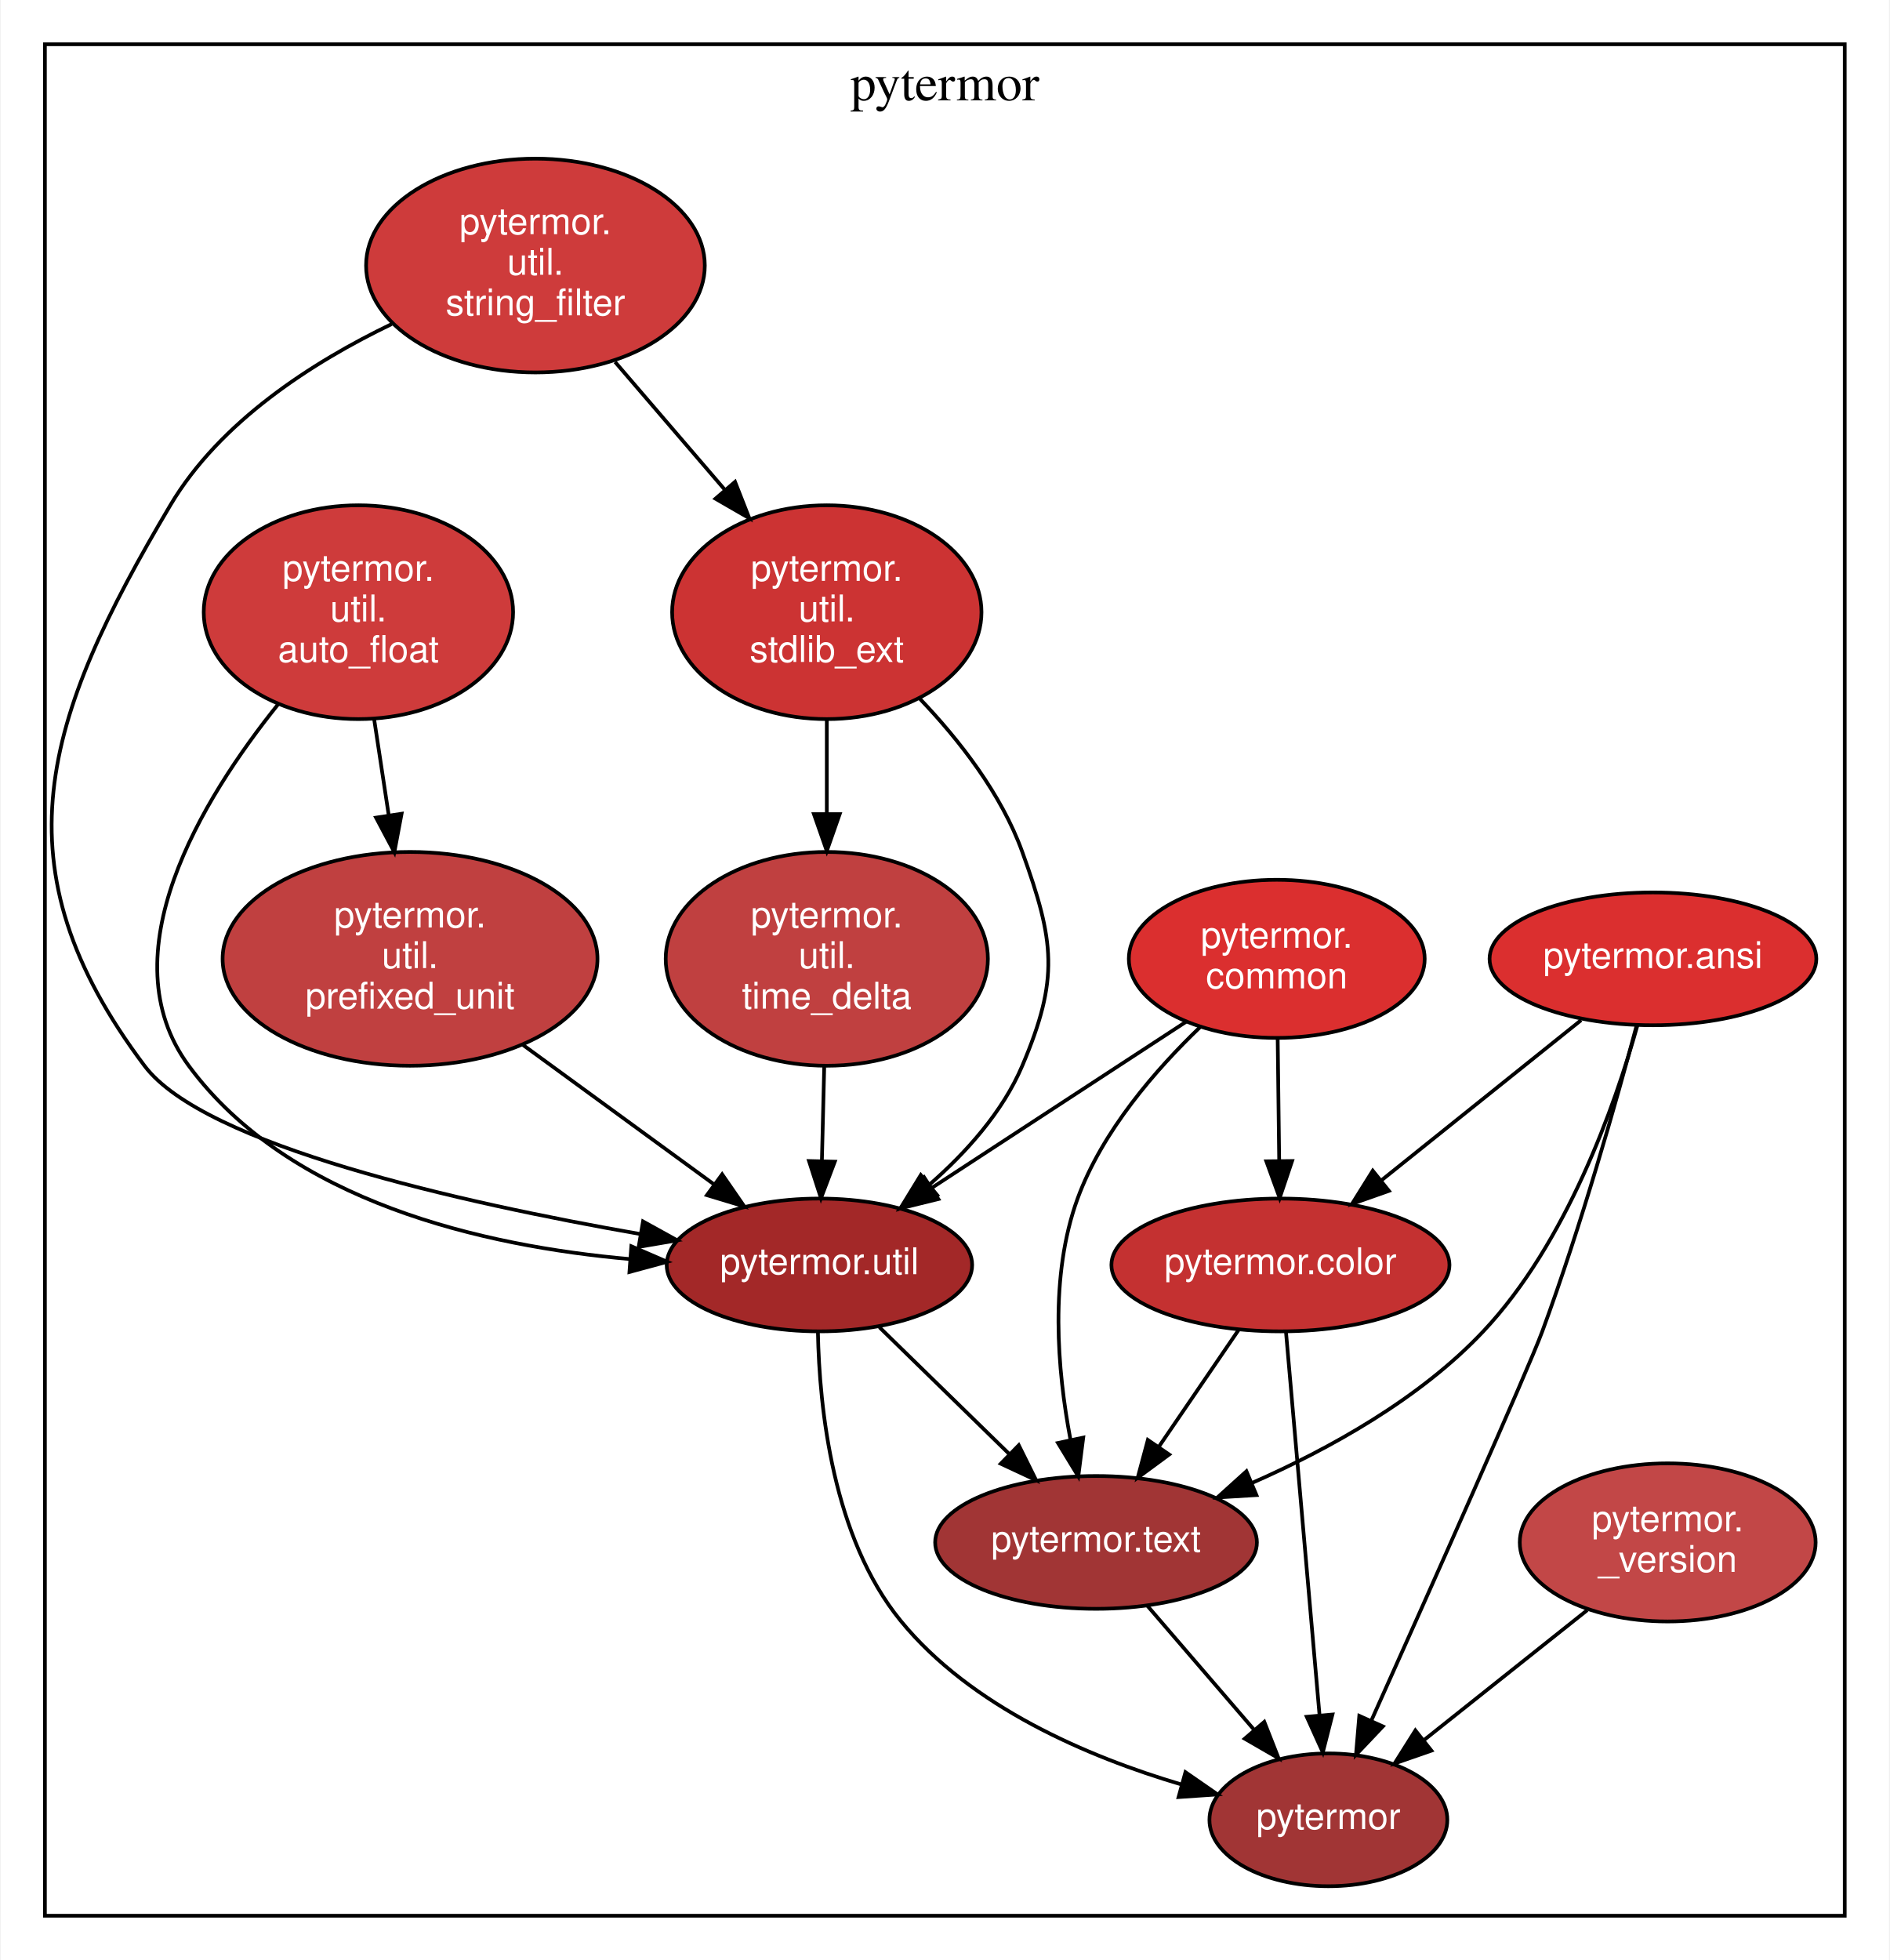
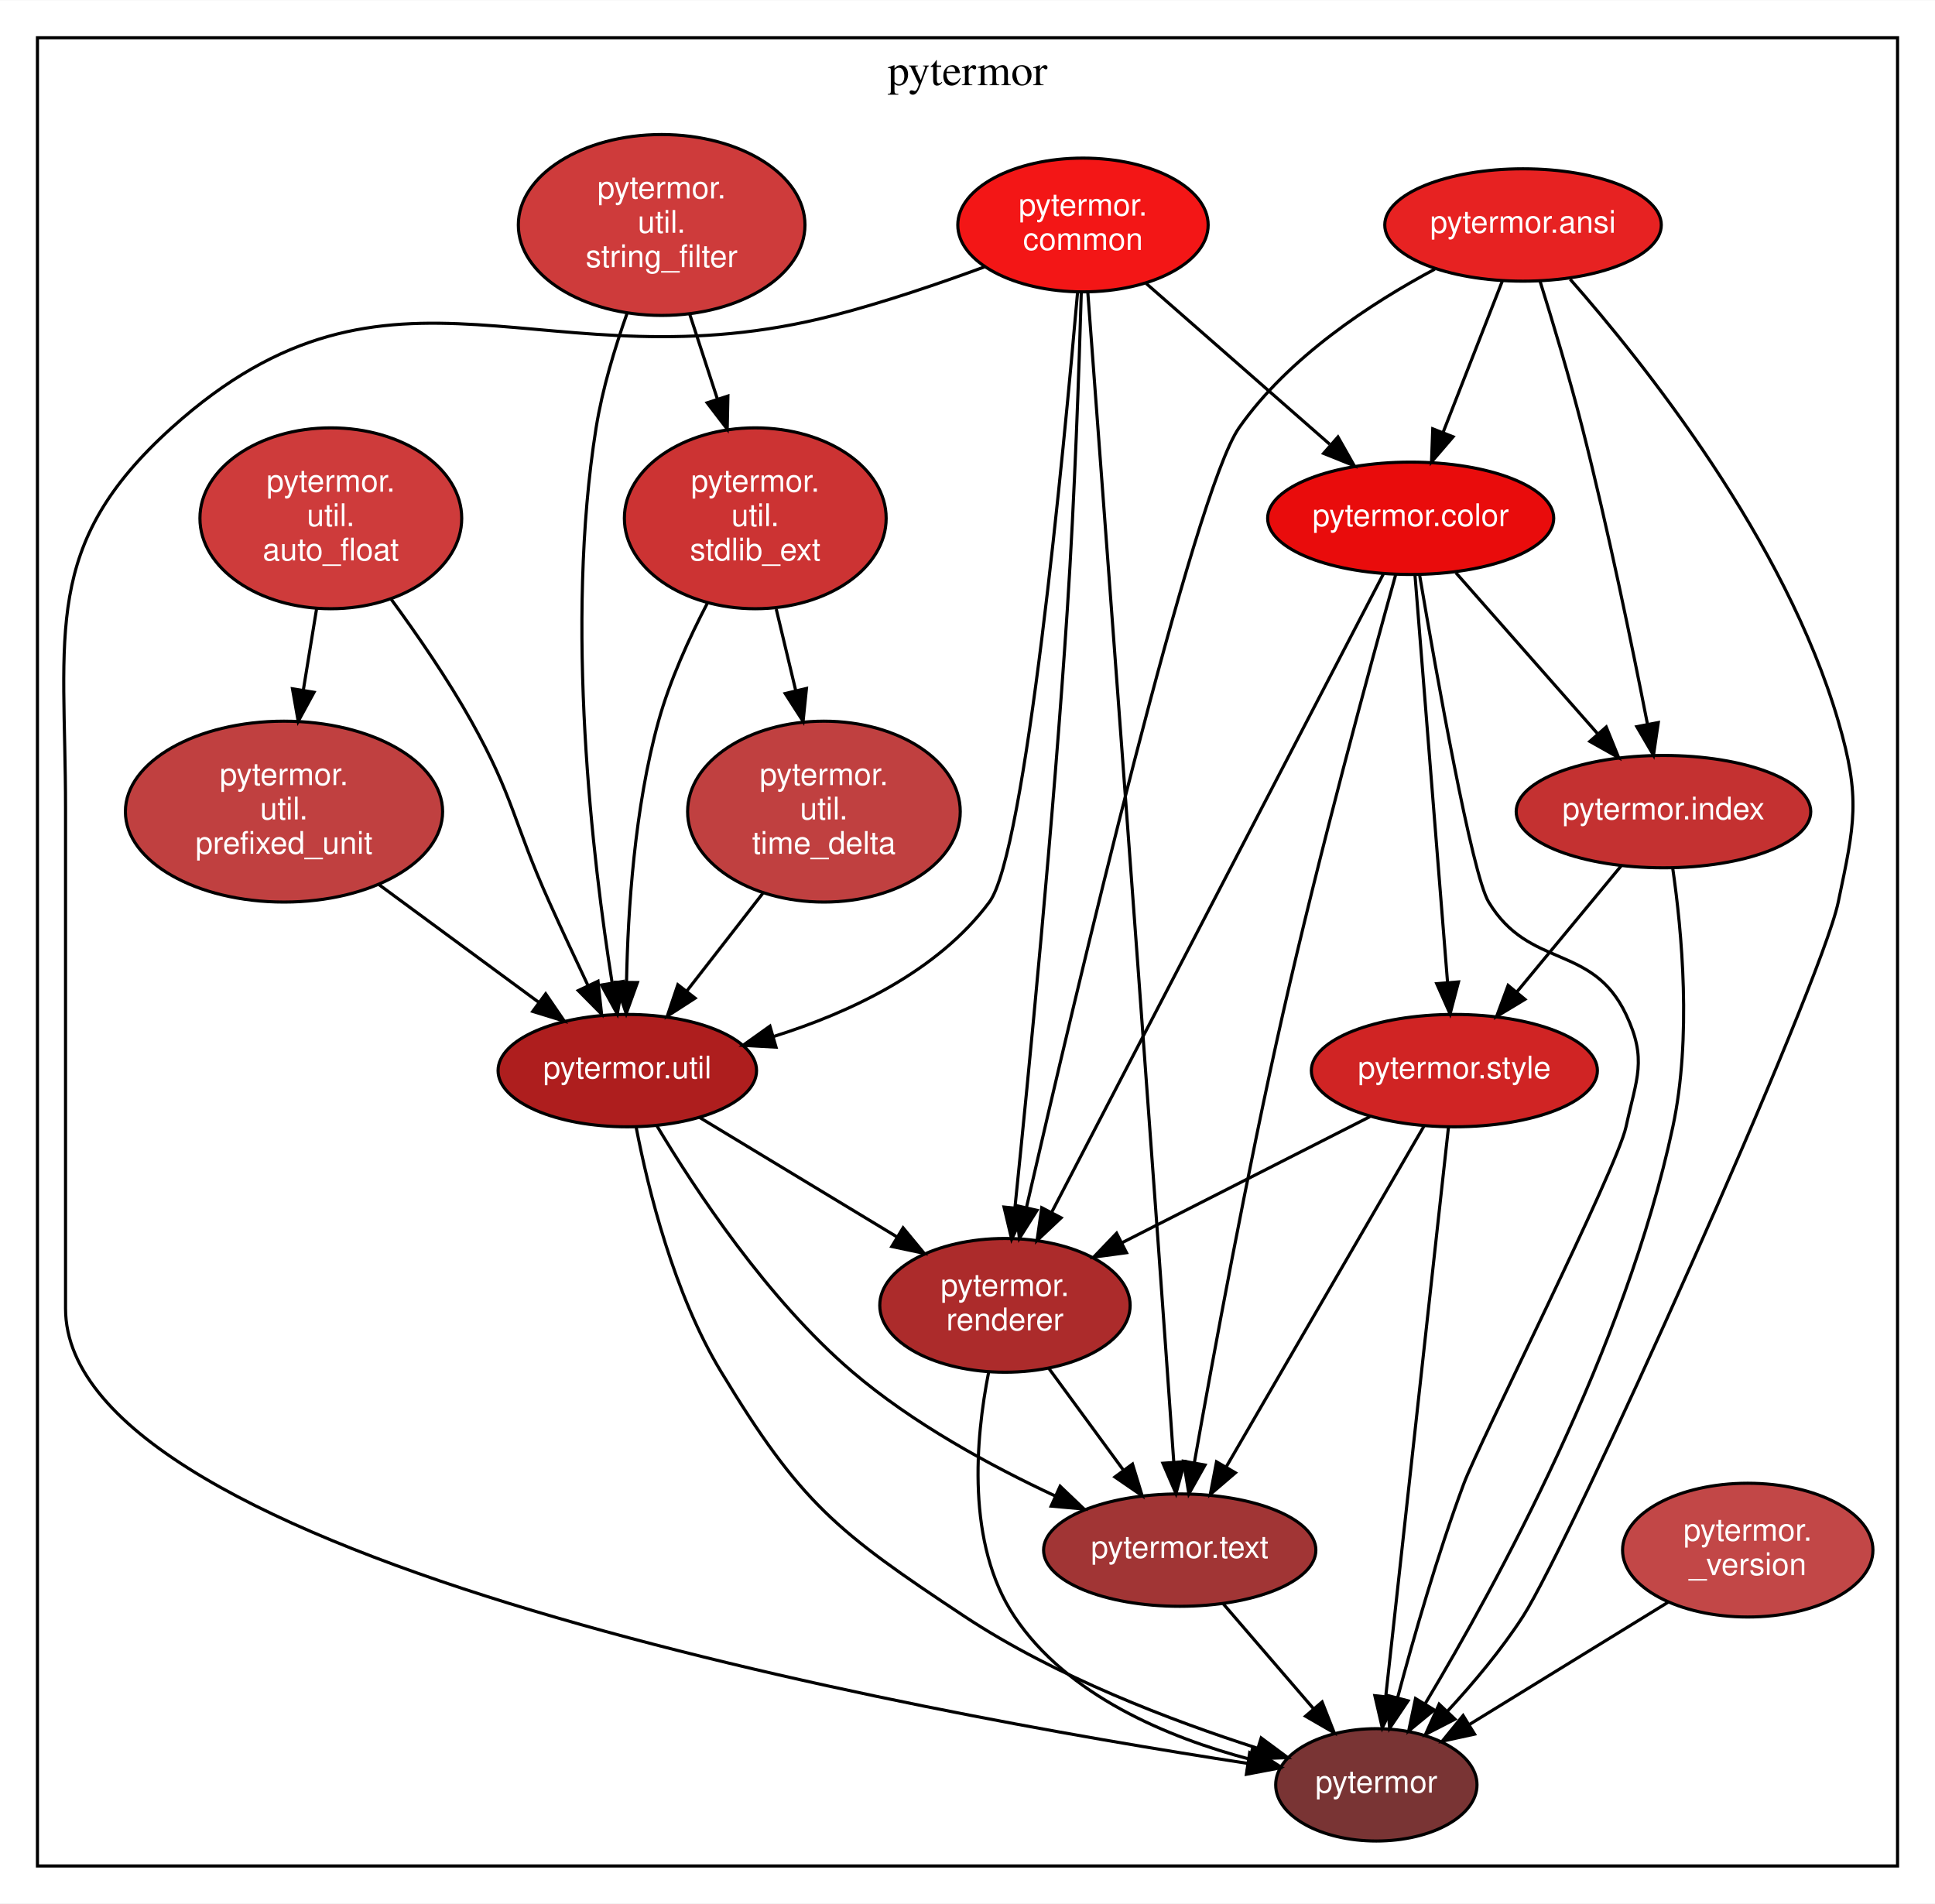
- <svg xmlns="http://www.w3.org/2000/svg" width="512pt" height="531pt" viewBox="0.00 0.00 512.00 531.37">
-   <g id="graph0" class="graph" transform="scale(1 1) rotate(0) translate(4 527.37)">
+ <svg xmlns="http://www.w3.org/2000/svg" width="620pt" height="610pt" viewBox="0.00 0.00 620.00 609.80">
+   <g id="graph0" class="graph" transform="scale(1 1) rotate(0) translate(4 605.8)">
    <style>.edge&gt;path:hover{stroke-width:8}</style>
-     <polygon fill="white" stroke="transparent" points="-4,4 -4,-527.37 508,-527.37 508,4 -4,4" />
+     <polygon fill="white" stroke="transparent" points="-4,4 -4,-605.8 616,-605.8 616,4 -4,4" />
    <g id="clust1" class="cluster">
      <style>.edge&gt;path:hover{stroke-width:8}</style>
-       <polygon fill="none" stroke="black" points="8,-8 8,-515.37 496,-515.37 496,-8 8,-8" />
-       <text text-anchor="middle" x="252" y="-500.17" font-family="Times,serif" font-size="14.00">pytermor</text>
+       <polygon fill="none" stroke="black" points="8,-8 8,-593.8 604,-593.8 604,-8 8,-8" />
+       <text text-anchor="middle" x="306" y="-578.6" font-family="Times,serif" font-size="14.00">pytermor</text>
    </g>
    <g id="node1" class="node">
      <style>.edge&gt;path:hover{stroke-width:8}</style>
-       <ellipse fill="#a13535" stroke="black" cx="356" cy="-34" rx="32.25" ry="18" />
-       <text text-anchor="middle" x="356" y="-31.5" font-family="Helvetica,sans-Serif" font-size="10.00" fill="#ffffff">pytermor</text>
+       <ellipse fill="#793434" stroke="black" cx="437" cy="-34" rx="32.25" ry="18" />
+       <text text-anchor="middle" x="437" y="-31.5" font-family="Helvetica,sans-Serif" font-size="10.00" fill="#ffffff">pytermor</text>
    </g>
    <g id="node2" class="node">
      <style>.edge&gt;path:hover{stroke-width:8}</style>
-       <ellipse fill="#c24747" stroke="black" cx="448" cy="-109.21" rx="40.11" ry="21.43" />
-       <text text-anchor="middle" x="448" y="-112.21" font-family="Helvetica,sans-Serif" font-size="10.00" fill="#ffffff">pytermor.</text>
-       <text text-anchor="middle" x="448" y="-101.21" font-family="Helvetica,sans-Serif" font-size="10.00" fill="#ffffff">_version</text>
+       <ellipse fill="#c24747" stroke="black" cx="556" cy="-109.21" rx="40.11" ry="21.43" />
+       <text text-anchor="middle" x="556" y="-112.21" font-family="Helvetica,sans-Serif" font-size="10.00" fill="#ffffff">pytermor.</text>
+       <text text-anchor="middle" x="556" y="-101.21" font-family="Helvetica,sans-Serif" font-size="10.00" fill="#ffffff">_version</text>
    </g>
    <g id="edge1" class="edge">
      <style>.edge&gt;path:hover{stroke-width:8}</style>
-       <path fill="none" stroke="black" d="M426.2,-90.86C412.87,-80.26 395.76,-66.64 381.77,-55.5" />
-       <polygon fill="#000000" stroke="black" points="383.94,-52.76 373.94,-49.28 379.59,-58.24 383.94,-52.76" />
+       <path fill="none" stroke="black" d="M530.47,-92.51C511.76,-80.99 486.3,-65.33 466.68,-53.26" />
+       <polygon fill="#000000" stroke="black" points="468.47,-50.25 458.12,-47.99 464.8,-56.21 468.47,-50.25" />
    </g>
    <g id="node3" class="node">
      <style>.edge&gt;path:hover{stroke-width:8}</style>
-       <ellipse fill="#db2f2f" stroke="black" cx="444" cy="-267.42" rx="44.3" ry="18" />
-       <text text-anchor="middle" x="444" y="-264.92" font-family="Helvetica,sans-Serif" font-size="10.00" fill="#ffffff">pytermor.ansi</text>
+       <ellipse fill="#e72222" stroke="black" cx="484" cy="-533.81" rx="44.3" ry="18" />
+       <text text-anchor="middle" x="484" y="-531.31" font-family="Helvetica,sans-Serif" font-size="10.00" fill="#ffffff">pytermor.ansi</text>
    </g>
    <g id="edge2" class="edge">
      <style>.edge&gt;path:hover{stroke-width:8}</style>
-       <path fill="none" stroke="black" d="M439.54,-249.22C434.17,-229.13 424.54,-194.99 414,-166.43 410.14,-155.97 383.41,-96.07 367.62,-60.85" />
-       <polygon fill="#000000" stroke="black" points="370.77,-59.33 363.48,-51.64 364.38,-62.19 370.77,-59.33" />
+       <path fill="none" stroke="black" d="M499.1,-516.43C522.88,-489.4 568.1,-432.64 585,-374.84 592.23,-350.1 590.29,-342.07 585,-316.85 579.29,-289.65 499.06,-111.36 484,-88 477.09,-77.29 468.08,-66.56 459.79,-57.59" />
+       <polygon fill="#000000" stroke="black" points="462.19,-55.04 452.77,-50.2 457.12,-59.86 462.19,-55.04" />
    </g>
    <g id="node4" class="node">
      <style>.edge&gt;path:hover{stroke-width:8}</style>
-       <ellipse fill="#c43131" stroke="black" cx="343" cy="-184.43" rx="45.83" ry="18" />
-       <text text-anchor="middle" x="343" y="-181.93" font-family="Helvetica,sans-Serif" font-size="10.00" fill="#ffffff">pytermor.color</text>
+       <ellipse fill="#e90c0c" stroke="black" cx="448" cy="-439.83" rx="45.83" ry="18" />
+       <text text-anchor="middle" x="448" y="-437.33" font-family="Helvetica,sans-Serif" font-size="10.00" fill="#ffffff">pytermor.color</text>
    </g>
    <g id="edge3" class="edge">
      <style>.edge&gt;path:hover{stroke-width:8}</style>
-       <path fill="none" stroke="black" d="M424.53,-250.8C409.16,-238.48 387.53,-221.13 370.41,-207.4" />
-       <polygon fill="#000000" stroke="black" points="372.41,-204.52 362.41,-200.99 368.03,-209.98 372.41,-204.52" />
+       <path fill="none" stroke="black" d="M477.4,-515.94C472.1,-502.41 464.57,-483.17 458.46,-467.55" />
+       <polygon fill="#000000" stroke="black" points="461.59,-465.94 454.68,-457.9 455.07,-468.49 461.59,-465.94" />
    </g>
    <g id="node6" class="node">
      <style>.edge&gt;path:hover{stroke-width:8}</style>
-       <ellipse fill="#a13535" stroke="black" cx="293" cy="-109.21" rx="43.62" ry="18" />
-       <text text-anchor="middle" x="293" y="-106.71" font-family="Helvetica,sans-Serif" font-size="10.00" fill="#ffffff">pytermor.text</text>
+       <ellipse fill="#c43131" stroke="black" cx="529" cy="-345.84" rx="47.19" ry="18" />
+       <text text-anchor="middle" x="529" y="-343.34" font-family="Helvetica,sans-Serif" font-size="10.00" fill="#ffffff">pytermor.index</text>
    </g>
    <g id="edge4" class="edge">
      <style>.edge&gt;path:hover{stroke-width:8}</style>
-       <path fill="none" stroke="black" d="M439.77,-249.29C433.7,-227.7 420.66,-190.5 398,-166.43 380.79,-148.15 356.29,-134.56 335.28,-125.33" />
-       <polygon fill="#000000" stroke="black" points="336.49,-122.04 325.92,-121.4 333.78,-128.5 336.49,-122.04" />
+       <path fill="none" stroke="black" d="M489.45,-515.8C493.46,-502.96 498.91,-484.88 503,-468.82 511.24,-436.47 518.98,-398.84 523.84,-374.03" />
+       <polygon fill="#000000" stroke="black" points="527.34,-374.39 525.8,-363.91 520.46,-373.06 527.34,-374.39" />
+     </g>
+     <g id="node7" class="node">
+       <style>.edge&gt;path:hover{stroke-width:8}</style>
+       <ellipse fill="#ac2b2b" stroke="black" cx="318" cy="-187.64" rx="40.11" ry="21.43" />
+       <text text-anchor="middle" x="318" y="-190.64" font-family="Helvetica,sans-Serif" font-size="10.00" fill="#ffffff">pytermor.</text>
+       <text text-anchor="middle" x="318" y="-179.64" font-family="Helvetica,sans-Serif" font-size="10.00" fill="#ffffff">renderer</text>
    </g>
    <g id="edge5" class="edge">
      <style>.edge&gt;path:hover{stroke-width:8}</style>
-       <path fill="none" stroke="black" d="M344.49,-166.4C346.71,-141.04 350.91,-93.06 353.58,-62.63" />
-       <polygon fill="#000000" stroke="black" points="357.1,-62.55 354.49,-52.29 350.13,-61.94 357.1,-62.55" />
+       <path fill="none" stroke="black" d="M455.71,-519.65C435.36,-508.77 408.82,-491.46 393,-468.82 378.53,-448.1 340.63,-287.57 324.95,-219.25" />
+       <polygon fill="#000000" stroke="black" points="328.27,-218.08 322.63,-209.12 321.45,-219.64 328.27,-218.08" />
    </g>
    <g id="edge6" class="edge">
      <style>.edge&gt;path:hover{stroke-width:8}</style>
-       <path fill="none" stroke="black" d="M331.65,-166.81C325.26,-157.45 317.15,-145.58 310.01,-135.12" />
-       <polygon fill="#000000" stroke="black" points="312.83,-133.04 304.3,-126.76 307.05,-136.99 312.83,-133.04" />
+       <path fill="none" stroke="black" d="M450.9,-421.43C456.25,-389.9 467.63,-325.73 473,-316.85 486.07,-295.23 506.18,-303.69 517,-280.85 523.85,-266.39 520.39,-260.49 517,-244.85 514.04,-231.2 469.87,-143.52 465,-130.43 456.57,-107.76 448.98,-81.33 443.84,-62.04" />
+       <polygon fill="#000000" stroke="black" points="447.16,-60.92 441.25,-52.13 440.39,-62.69 447.16,-60.92" />
+     </g>
+     <g id="edge7" class="edge">
+       <style>.edge&gt;path:hover{stroke-width:8}</style>
+       <path fill="none" stroke="black" d="M462.48,-422.38C475.15,-407.99 493.71,-386.92 508.01,-370.68" />
+       <polygon fill="#000000" stroke="black" points="510.66,-372.96 514.64,-363.15 505.41,-368.34 510.66,-372.96" />
+     </g>
+     <g id="edge8" class="edge">
+       <style>.edge&gt;path:hover{stroke-width:8}</style>
+       <path fill="none" stroke="black" d="M439.27,-422.02C417.46,-380.04 360.38,-270.2 333.03,-217.57" />
+       <polygon fill="#000000" stroke="black" points="336,-215.69 328.29,-208.43 329.79,-218.92 336,-215.69" />
+     </g>
+     <g id="node8" class="node">
+       <style>.edge&gt;path:hover{stroke-width:8}</style>
+       <ellipse fill="#d02424" stroke="black" cx="462" cy="-262.85" rx="45.83" ry="18" />
+       <text text-anchor="middle" x="462" y="-260.35" font-family="Helvetica,sans-Serif" font-size="10.00" fill="#ffffff">pytermor.style</text>
+     </g>
+     <g id="edge9" class="edge">
+       <style>.edge&gt;path:hover{stroke-width:8}</style>
+       <path fill="none" stroke="black" d="M449.37,-421.73C451.79,-391.42 456.87,-328 459.79,-291.44" />
+       <polygon fill="#000000" stroke="black" points="463.32,-291.27 460.63,-281.02 456.34,-290.71 463.32,-291.27" />
+     </g>
+     <g id="node9" class="node">
+       <style>.edge&gt;path:hover{stroke-width:8}</style>
+       <ellipse fill="#a13535" stroke="black" cx="374" cy="-109.21" rx="43.62" ry="18" />
+       <text text-anchor="middle" x="374" y="-106.71" font-family="Helvetica,sans-Serif" font-size="10.00" fill="#ffffff">pytermor.text</text>
+     </g>
+     <g id="edge10" class="edge">
+       <style>.edge&gt;path:hover{stroke-width:8}</style>
+       <path fill="none" stroke="black" d="M443.22,-421.85C435.18,-393 418.69,-332.53 407,-280.85 395.59,-230.4 384.66,-170.99 378.69,-137.25" />
+       <polygon fill="#000000" stroke="black" points="382.11,-136.48 376.93,-127.24 375.21,-137.7 382.11,-136.48" />
    </g>
    <g id="node5" class="node">
      <style>.edge&gt;path:hover{stroke-width:8}</style>
-       <ellipse fill="#db2f2f" stroke="black" cx="342" cy="-267.42" rx="40.11" ry="21.43" />
-       <text text-anchor="middle" x="342" y="-270.42" font-family="Helvetica,sans-Serif" font-size="10.00" fill="#ffffff">pytermor.</text>
-       <text text-anchor="middle" x="342" y="-259.42" font-family="Helvetica,sans-Serif" font-size="10.00" fill="#ffffff">common</text>
-     </g>
-     <g id="edge7" class="edge">
-       <style>.edge&gt;path:hover{stroke-width:8}</style>
-       <path fill="none" stroke="black" d="M342.25,-245.98C342.38,-235.93 342.53,-223.67 342.66,-212.82" />
-       <polygon fill="#000000" stroke="black" points="346.16,-212.61 342.79,-202.57 339.17,-212.53 346.16,-212.61" />
-     </g>
-     <g id="edge8" class="edge">
-       <style>.edge&gt;path:hover{stroke-width:8}</style>
-       <path fill="none" stroke="black" d="M321.45,-249.14C309.17,-237.4 294.69,-220.72 288,-202.43 280.33,-181.43 282.49,-155.96 286.06,-137.11" />
-       <polygon fill="#000000" stroke="black" points="289.53,-137.63 288.19,-127.12 282.68,-136.17 289.53,-137.63" />
-     </g>
-     <g id="node7" class="node">
-       <style>.edge&gt;path:hover{stroke-width:8}</style>
-       <ellipse fill="#a32828" stroke="black" cx="218" cy="-184.43" rx="41.41" ry="18" />
-       <text text-anchor="middle" x="218" y="-181.93" font-family="Helvetica,sans-Serif" font-size="10.00" fill="#ffffff">pytermor.util</text>
-     </g>
-     <g id="edge9" class="edge">
-       <style>.edge&gt;path:hover{stroke-width:8}</style>
-       <path fill="none" stroke="black" d="M317.5,-250.42C297.74,-237.51 269.83,-219.28 248.6,-205.41" />
-       <polygon fill="#000000" stroke="black" points="250.24,-202.3 239.95,-199.77 246.41,-208.16 250.24,-202.3" />
-     </g>
-     <g id="edge10" class="edge">
-       <style>.edge&gt;path:hover{stroke-width:8}</style>
-       <path fill="none" stroke="black" d="M306.98,-91.96C315.5,-82.07 326.52,-69.26 335.96,-58.29" />
-       <polygon fill="#000000" stroke="black" points="338.62,-60.56 342.49,-50.7 333.31,-56 338.62,-60.56" />
+       <ellipse fill="#f31616" stroke="black" cx="343" cy="-533.81" rx="40.11" ry="21.43" />
+       <text text-anchor="middle" x="343" y="-536.81" font-family="Helvetica,sans-Serif" font-size="10.00" fill="#ffffff">pytermor.</text>
+       <text text-anchor="middle" x="343" y="-525.81" font-family="Helvetica,sans-Serif" font-size="10.00" fill="#ffffff">common</text>
    </g>
    <g id="edge11" class="edge">
      <style>.edge&gt;path:hover{stroke-width:8}</style>
-       <path fill="none" stroke="black" d="M217.59,-166.3C217.98,-145.54 221.62,-110.53 240,-88 259.09,-64.6 290.77,-51.09 316.2,-43.57" />
-       <polygon fill="#000000" stroke="black" points="317.24,-46.92 325.95,-40.89 315.38,-40.17 317.24,-46.92" />
+       <path fill="none" stroke="black" d="M311.46,-520.39C296.88,-515.02 279.24,-509.01 263,-504.82 170.46,-480.95 121.99,-532.81 51,-468.82 9.2,-431.14 17,-403.12 17,-346.84 17,-346.84 17,-346.84 17,-186.64 17,-106.64 289.96,-57.08 395.78,-40.87" />
+       <polygon fill="#000000" stroke="black" points="396.41,-44.31 405.77,-39.36 395.36,-37.39 396.41,-44.31" />
    </g>
    <g id="edge12" class="edge">
      <style>.edge&gt;path:hover{stroke-width:8}</style>
-       <path fill="none" stroke="black" d="M234.27,-167.54C244.59,-157.47 258.11,-144.27 269.57,-133.08" />
-       <polygon fill="#000000" stroke="black" points="272.05,-135.56 276.76,-126.07 267.16,-130.55 272.05,-135.56" />
-     </g>
-     <g id="node8" class="node">
-       <style>.edge&gt;path:hover{stroke-width:8}</style>
-       <ellipse fill="#ce3b3b" stroke="black" cx="93" cy="-361.4" rx="41.94" ry="28.98" />
-       <text text-anchor="middle" x="93" y="-369.9" font-family="Helvetica,sans-Serif" font-size="10.00" fill="#ffffff">pytermor.</text>
-       <text text-anchor="middle" x="93" y="-358.9" font-family="Helvetica,sans-Serif" font-size="10.00" fill="#ffffff">util.</text>
-       <text text-anchor="middle" x="93" y="-347.9" font-family="Helvetica,sans-Serif" font-size="10.00" fill="#ffffff">auto_float</text>
+       <path fill="none" stroke="black" d="M363.25,-515.07C379.99,-500.41 403.88,-479.48 422.03,-463.58" />
+       <polygon fill="#000000" stroke="black" points="424.7,-465.89 429.92,-456.67 420.09,-460.62 424.7,-465.89" />
    </g>
    <g id="edge13" class="edge">
      <style>.edge&gt;path:hover{stroke-width:8}</style>
-       <path fill="none" stroke="black" d="M71.3,-336.52C50.36,-310.47 24.85,-268.49 47,-238.43 74.23,-201.49 126.93,-189.53 166.66,-186.02" />
-       <polygon fill="#000000" stroke="black" points="167,-189.5 176.72,-185.29 166.49,-182.52 167,-189.5" />
-     </g>
-     <g id="node9" class="node">
-       <style>.edge&gt;path:hover{stroke-width:8}</style>
-       <ellipse fill="#c04040" stroke="black" cx="107" cy="-267.42" rx="50.82" ry="28.98" />
-       <text text-anchor="middle" x="107" y="-275.92" font-family="Helvetica,sans-Serif" font-size="10.00" fill="#ffffff">pytermor.</text>
-       <text text-anchor="middle" x="107" y="-264.92" font-family="Helvetica,sans-Serif" font-size="10.00" fill="#ffffff">util.</text>
-       <text text-anchor="middle" x="107" y="-253.92" font-family="Helvetica,sans-Serif" font-size="10.00" fill="#ffffff">prefixed_unit</text>
+       <path fill="none" stroke="black" d="M342.47,-512.51C341.77,-488.29 340.34,-446.58 338,-410.84 333.5,-342.07 325.59,-261.56 321.19,-218.85" />
+       <polygon fill="#000000" stroke="black" points="324.66,-218.42 320.15,-208.83 317.7,-219.14 324.66,-218.42" />
    </g>
    <g id="edge14" class="edge">
      <style>.edge&gt;path:hover{stroke-width:8}</style>
-       <path fill="none" stroke="black" d="M97.28,-332.3C98.52,-324.1 99.91,-315 101.23,-306.3" />
-       <polygon fill="#000000" stroke="black" points="104.71,-306.76 102.75,-296.34 97.78,-305.7 104.71,-306.76" />
+       <path fill="none" stroke="black" d="M344.54,-512.34C348.38,-461.18 358.68,-323.6 367,-208.85 368.75,-184.73 370.69,-157.27 372.09,-137.47" />
+       <polygon fill="#000000" stroke="black" points="375.59,-137.54 372.8,-127.32 368.61,-137.05 375.59,-137.54" />
+     </g>
+     <g id="node10" class="node">
+       <style>.edge&gt;path:hover{stroke-width:8}</style>
+       <ellipse fill="#ae1e1e" stroke="black" cx="197" cy="-262.85" rx="41.41" ry="18" />
+       <text text-anchor="middle" x="197" y="-260.35" font-family="Helvetica,sans-Serif" font-size="10.00" fill="#ffffff">pytermor.util</text>
    </g>
    <g id="edge15" class="edge">
      <style>.edge&gt;path:hover{stroke-width:8}</style>
-       <path fill="none" stroke="black" d="M137.63,-244.07C153.76,-232.3 173.43,-217.95 189.27,-206.39" />
-       <polygon fill="#000000" stroke="black" points="191.62,-209.01 197.64,-200.29 187.49,-203.35 191.62,-209.01" />
-     </g>
-     <g id="node10" class="node">
-       <style>.edge&gt;path:hover{stroke-width:8}</style>
-       <ellipse fill="#cc3333" stroke="black" cx="220" cy="-361.4" rx="41.94" ry="28.98" />
-       <text text-anchor="middle" x="220" y="-369.9" font-family="Helvetica,sans-Serif" font-size="10.00" fill="#ffffff">pytermor.</text>
-       <text text-anchor="middle" x="220" y="-358.9" font-family="Helvetica,sans-Serif" font-size="10.00" fill="#ffffff">util.</text>
-       <text text-anchor="middle" x="220" y="-347.9" font-family="Helvetica,sans-Serif" font-size="10.00" fill="#ffffff">stdlib_ext</text>
+       <path fill="none" stroke="black" d="M341.28,-512.36C336.85,-461.53 324.59,-332.41 313,-316.85 296.44,-294.61 268.32,-281.45 243.91,-273.8" />
+       <polygon fill="#000000" stroke="black" points="244.65,-270.37 234.07,-270.95 242.7,-277.1 244.65,-270.37" />
    </g>
    <g id="edge16" class="edge">
      <style>.edge&gt;path:hover{stroke-width:8}</style>
-       <path fill="none" stroke="black" d="M245.13,-338.04C255.91,-326.77 267.33,-312.15 273,-296.41 281.74,-272.17 283.08,-262.14 273,-238.43 267.68,-225.91 257.79,-214.91 247.85,-206.23" />
-       <polygon fill="#000000" stroke="black" points="249.91,-203.39 239.95,-199.78 245.48,-208.81 249.91,-203.39" />
+       <path fill="none" stroke="black" d="M531.97,-327.64C534.89,-307.53 538.08,-273.39 532,-244.85 516.91,-174 475.61,-98.34 452.74,-60.16" />
+       <polygon fill="#000000" stroke="black" points="455.54,-58.01 447.36,-51.28 449.55,-61.65 455.54,-58.01" />
+     </g>
+     <g id="edge17" class="edge">
+       <style>.edge&gt;path:hover{stroke-width:8}</style>
+       <path fill="none" stroke="black" d="M515.44,-328.45C505.82,-316.82 492.73,-301.01 481.92,-287.94" />
+       <polygon fill="#000000" stroke="black" points="484.61,-285.69 475.54,-280.22 479.22,-290.15 484.61,-285.69" />
+     </g>
+     <g id="edge18" class="edge">
+       <style>.edge&gt;path:hover{stroke-width:8}</style>
+       <path fill="none" stroke="black" d="M312.78,-166.25C308.56,-144.89 305.55,-111.26 321,-88 337.89,-62.57 370.24,-49.16 396.49,-42.2" />
+       <polygon fill="#000000" stroke="black" points="397.32,-45.6 406.21,-39.83 395.67,-38.79 397.32,-45.6" />
+     </g>
+     <g id="edge19" class="edge">
+       <style>.edge&gt;path:hover{stroke-width:8}</style>
+       <path fill="none" stroke="black" d="M332.13,-167.35C339.32,-157.54 348.14,-145.5 355.83,-135.01" />
+       <polygon fill="#000000" stroke="black" points="358.87,-136.78 361.96,-126.64 353.23,-132.64 358.87,-136.78" />
+     </g>
+     <g id="edge20" class="edge">
+       <style>.edge&gt;path:hover{stroke-width:8}</style>
+       <path fill="none" stroke="black" d="M460.12,-244.8C455.82,-205.8 445.24,-109.8 440.02,-62.39" />
+       <polygon fill="#000000" stroke="black" points="443.48,-61.81 438.9,-52.25 436.52,-62.57 443.48,-61.81" />
+     </g>
+     <g id="edge21" class="edge">
+       <style>.edge&gt;path:hover{stroke-width:8}</style>
+       <path fill="none" stroke="black" d="M434.91,-248.08C412.52,-236.7 380.47,-220.4 355.59,-207.75" />
+       <polygon fill="#000000" stroke="black" points="356.94,-204.51 346.44,-203.1 353.77,-210.75 356.94,-204.51" />
+     </g>
+     <g id="edge22" class="edge">
+       <style>.edge&gt;path:hover{stroke-width:8}</style>
+       <path fill="none" stroke="black" d="M452.25,-245.05C436.92,-218.63 407.07,-167.2 389,-136.06" />
+       <polygon fill="#000000" stroke="black" points="391.84,-133.99 383.8,-127.1 385.79,-137.5 391.84,-133.99" />
+     </g>
+     <g id="edge23" class="edge">
+       <style>.edge&gt;path:hover{stroke-width:8}</style>
+       <path fill="none" stroke="black" d="M387.98,-91.96C396.5,-82.07 407.52,-69.26 416.96,-58.29" />
+       <polygon fill="#000000" stroke="black" points="419.62,-60.56 423.49,-50.7 414.31,-56 419.62,-60.56" />
+     </g>
+     <g id="edge24" class="edge">
+       <style>.edge&gt;path:hover{stroke-width:8}</style>
+       <path fill="none" stroke="black" d="M199.85,-244.63C203.7,-224.69 211.91,-191.4 227,-166.43 252.43,-124.35 264.01,-115.14 305,-88 334.16,-68.69 371.45,-54.53 398.95,-45.72" />
+       <polygon fill="#000000" stroke="black" points="400.1,-49.03 408.61,-42.72 398.02,-42.35 400.1,-49.03" />
+     </g>
+     <g id="edge25" class="edge">
+       <style>.edge&gt;path:hover{stroke-width:8}</style>
+       <path fill="none" stroke="black" d="M220.04,-247.91C237.96,-237.07 263.11,-221.85 283.44,-209.55" />
+       <polygon fill="#000000" stroke="black" points="285.36,-212.48 292.11,-204.31 281.74,-206.49 285.36,-212.48" />
+     </g>
+     <g id="edge26" class="edge">
+       <style>.edge&gt;path:hover{stroke-width:8}</style>
+       <path fill="none" stroke="black" d="M206.41,-245.27C218.7,-224.74 241.88,-189.64 269,-166.43 288.34,-149.87 313.37,-136.23 334.14,-126.54" />
+       <polygon fill="#000000" stroke="black" points="335.68,-129.68 343.35,-122.37 332.8,-123.31 335.68,-129.68" />
+     </g>
+     <g id="node11" class="node">
+       <style>.edge&gt;path:hover{stroke-width:8}</style>
+       <ellipse fill="#ce3b3b" stroke="black" cx="102" cy="-439.83" rx="41.94" ry="28.98" />
+       <text text-anchor="middle" x="102" y="-448.33" font-family="Helvetica,sans-Serif" font-size="10.00" fill="#ffffff">pytermor.</text>
+       <text text-anchor="middle" x="102" y="-437.33" font-family="Helvetica,sans-Serif" font-size="10.00" fill="#ffffff">util.</text>
+       <text text-anchor="middle" x="102" y="-426.33" font-family="Helvetica,sans-Serif" font-size="10.00" fill="#ffffff">auto_float</text>
+     </g>
+     <g id="edge27" class="edge">
+       <style>.edge&gt;path:hover{stroke-width:8}</style>
+       <path fill="none" stroke="black" d="M121.2,-414.08C129.69,-402.52 139.44,-388.35 147,-374.84 160.7,-350.34 160.46,-342.43 172,-316.85 175.95,-308.09 180.39,-298.58 184.42,-290.07" />
+       <polygon fill="#000000" stroke="black" points="187.61,-291.5 188.75,-280.97 181.29,-288.5 187.61,-291.5" />
    </g>
    <g id="node12" class="node">
      <style>.edge&gt;path:hover{stroke-width:8}</style>
-       <ellipse fill="#c04040" stroke="black" cx="220" cy="-267.42" rx="43.68" ry="28.98" />
-       <text text-anchor="middle" x="220" y="-275.92" font-family="Helvetica,sans-Serif" font-size="10.00" fill="#ffffff">pytermor.</text>
-       <text text-anchor="middle" x="220" y="-264.92" font-family="Helvetica,sans-Serif" font-size="10.00" fill="#ffffff">util.</text>
-       <text text-anchor="middle" x="220" y="-253.92" font-family="Helvetica,sans-Serif" font-size="10.00" fill="#ffffff">time_delta</text>
-     </g>
-     <g id="edge17" class="edge">
-       <style>.edge&gt;path:hover{stroke-width:8}</style>
-       <path fill="none" stroke="black" d="M220,-332.3C220,-324.26 220,-315.36 220,-306.82" />
-       <polygon fill="#000000" stroke="black" points="223.5,-306.66 220,-296.66 216.5,-306.66 223.5,-306.66" />
-     </g>
-     <g id="node11" class="node">
-       <style>.edge&gt;path:hover{stroke-width:8}</style>
-       <ellipse fill="#ce3b3b" stroke="black" cx="141" cy="-455.38" rx="45.92" ry="28.98" />
-       <text text-anchor="middle" x="141" y="-463.88" font-family="Helvetica,sans-Serif" font-size="10.00" fill="#ffffff">pytermor.</text>
-       <text text-anchor="middle" x="141" y="-452.88" font-family="Helvetica,sans-Serif" font-size="10.00" fill="#ffffff">util.</text>
-       <text text-anchor="middle" x="141" y="-441.88" font-family="Helvetica,sans-Serif" font-size="10.00" fill="#ffffff">string_filter</text>
-     </g>
-     <g id="edge18" class="edge">
-       <style>.edge&gt;path:hover{stroke-width:8}</style>
-       <path fill="none" stroke="black" d="M102.03,-439.52C80.51,-429.17 55.47,-413.09 42,-390.39 7.49,-332.25 -5.62,-292.48 35,-238.43 51.19,-216.89 120.88,-201.3 169.43,-192.81" />
-       <polygon fill="#000000" stroke="black" points="170.17,-196.23 179.44,-191.11 168.99,-189.33 170.17,-196.23" />
-     </g>
-     <g id="edge19" class="edge">
-       <style>.edge&gt;path:hover{stroke-width:8}</style>
-       <path fill="none" stroke="black" d="M162.59,-429.25C171.79,-418.53 182.64,-405.89 192.42,-394.51" />
-       <polygon fill="#000000" stroke="black" points="195.12,-396.74 198.99,-386.87 189.81,-392.17 195.12,-396.74" />
-     </g>
-     <g id="edge20" class="edge">
-       <style>.edge&gt;path:hover{stroke-width:8}</style>
-       <path fill="none" stroke="black" d="M219.3,-238.09C219.1,-229.84 218.87,-220.86 218.67,-212.68" />
-       <polygon fill="#000000" stroke="black" points="222.17,-212.43 218.42,-202.52 215.17,-212.61 222.17,-212.43" />
+       <ellipse fill="#c04040" stroke="black" cx="87" cy="-345.84" rx="50.82" ry="28.98" />
+       <text text-anchor="middle" x="87" y="-354.34" font-family="Helvetica,sans-Serif" font-size="10.00" fill="#ffffff">pytermor.</text>
+       <text text-anchor="middle" x="87" y="-343.34" font-family="Helvetica,sans-Serif" font-size="10.00" fill="#ffffff">util.</text>
+       <text text-anchor="middle" x="87" y="-332.34" font-family="Helvetica,sans-Serif" font-size="10.00" fill="#ffffff">prefixed_unit</text>
+     </g>
+     <g id="edge28" class="edge">
+       <style>.edge&gt;path:hover{stroke-width:8}</style>
+       <path fill="none" stroke="black" d="M97.42,-410.73C96.08,-402.53 94.6,-393.43 93.18,-384.72" />
+       <polygon fill="#000000" stroke="black" points="96.62,-384.08 91.55,-374.77 89.71,-385.2 96.62,-384.08" />
+     </g>
+     <g id="edge29" class="edge">
+       <style>.edge&gt;path:hover{stroke-width:8}</style>
+       <path fill="none" stroke="black" d="M117.35,-322.5C133.34,-310.73 152.83,-296.37 168.53,-284.81" />
+       <polygon fill="#000000" stroke="black" points="170.84,-287.46 176.82,-278.71 166.69,-281.82 170.84,-287.46" />
+     </g>
+     <g id="node13" class="node">
+       <style>.edge&gt;path:hover{stroke-width:8}</style>
+       <ellipse fill="#cc3333" stroke="black" cx="238" cy="-439.83" rx="41.94" ry="28.98" />
+       <text text-anchor="middle" x="238" y="-448.33" font-family="Helvetica,sans-Serif" font-size="10.00" fill="#ffffff">pytermor.</text>
+       <text text-anchor="middle" x="238" y="-437.33" font-family="Helvetica,sans-Serif" font-size="10.00" fill="#ffffff">util.</text>
+       <text text-anchor="middle" x="238" y="-426.33" font-family="Helvetica,sans-Serif" font-size="10.00" fill="#ffffff">stdlib_ext</text>
+     </g>
+     <g id="edge30" class="edge">
+       <style>.edge&gt;path:hover{stroke-width:8}</style>
+       <path fill="none" stroke="black" d="M222.63,-412.59C216.75,-401.33 210.6,-387.8 207,-374.84 199.31,-347.12 197.18,-314.16 196.75,-291.4" />
+       <polygon fill="#000000" stroke="black" points="200.24,-291.08 196.65,-281.12 193.24,-291.15 200.24,-291.08" />
+     </g>
+     <g id="node15" class="node">
+       <style>.edge&gt;path:hover{stroke-width:8}</style>
+       <ellipse fill="#c04040" stroke="black" cx="260" cy="-345.84" rx="43.68" ry="28.98" />
+       <text text-anchor="middle" x="260" y="-354.34" font-family="Helvetica,sans-Serif" font-size="10.00" fill="#ffffff">pytermor.</text>
+       <text text-anchor="middle" x="260" y="-343.34" font-family="Helvetica,sans-Serif" font-size="10.00" fill="#ffffff">util.</text>
+       <text text-anchor="middle" x="260" y="-332.34" font-family="Helvetica,sans-Serif" font-size="10.00" fill="#ffffff">time_delta</text>
+     </g>
+     <g id="edge31" class="edge">
+       <style>.edge&gt;path:hover{stroke-width:8}</style>
+       <path fill="none" stroke="black" d="M244.72,-410.73C246.68,-402.53 248.86,-393.43 250.94,-384.72" />
+       <polygon fill="#000000" stroke="black" points="254.4,-385.31 253.32,-374.77 247.59,-383.68 254.4,-385.31" />
+     </g>
+     <g id="node14" class="node">
+       <style>.edge&gt;path:hover{stroke-width:8}</style>
+       <ellipse fill="#ce3b3b" stroke="black" cx="208" cy="-533.81" rx="45.92" ry="28.98" />
+       <text text-anchor="middle" x="208" y="-542.31" font-family="Helvetica,sans-Serif" font-size="10.00" fill="#ffffff">pytermor.</text>
+       <text text-anchor="middle" x="208" y="-531.31" font-family="Helvetica,sans-Serif" font-size="10.00" fill="#ffffff">util.</text>
+       <text text-anchor="middle" x="208" y="-520.31" font-family="Helvetica,sans-Serif" font-size="10.00" fill="#ffffff">string_filter</text>
+     </g>
+     <g id="edge32" class="edge">
+       <style>.edge&gt;path:hover{stroke-width:8}</style>
+       <path fill="none" stroke="black" d="M196.95,-505.57C192.97,-494.38 188.98,-481.17 187,-468.82 176.9,-405.66 185.89,-330.28 192.15,-290.88" />
+       <polygon fill="#000000" stroke="black" points="195.61,-291.43 193.79,-280.99 188.71,-290.28 195.61,-291.43" />
+     </g>
+     <g id="edge33" class="edge">
+       <style>.edge&gt;path:hover{stroke-width:8}</style>
+       <path fill="none" stroke="black" d="M217,-505.21C219.79,-496.66 222.91,-487.1 225.87,-478.01" />
+       <polygon fill="#000000" stroke="black" points="229.23,-479 229.01,-468.41 222.58,-476.83 229.23,-479" />
+     </g>
+     <g id="edge34" class="edge">
+       <style>.edge&gt;path:hover{stroke-width:8}</style>
+       <path fill="none" stroke="black" d="M240.41,-319.66C232.62,-309.65 223.7,-298.17 215.97,-288.24" />
+       <polygon fill="#000000" stroke="black" points="218.72,-286.07 209.81,-280.32 213.19,-290.37 218.72,-286.07" />
    </g>
  </g>
</svg>
